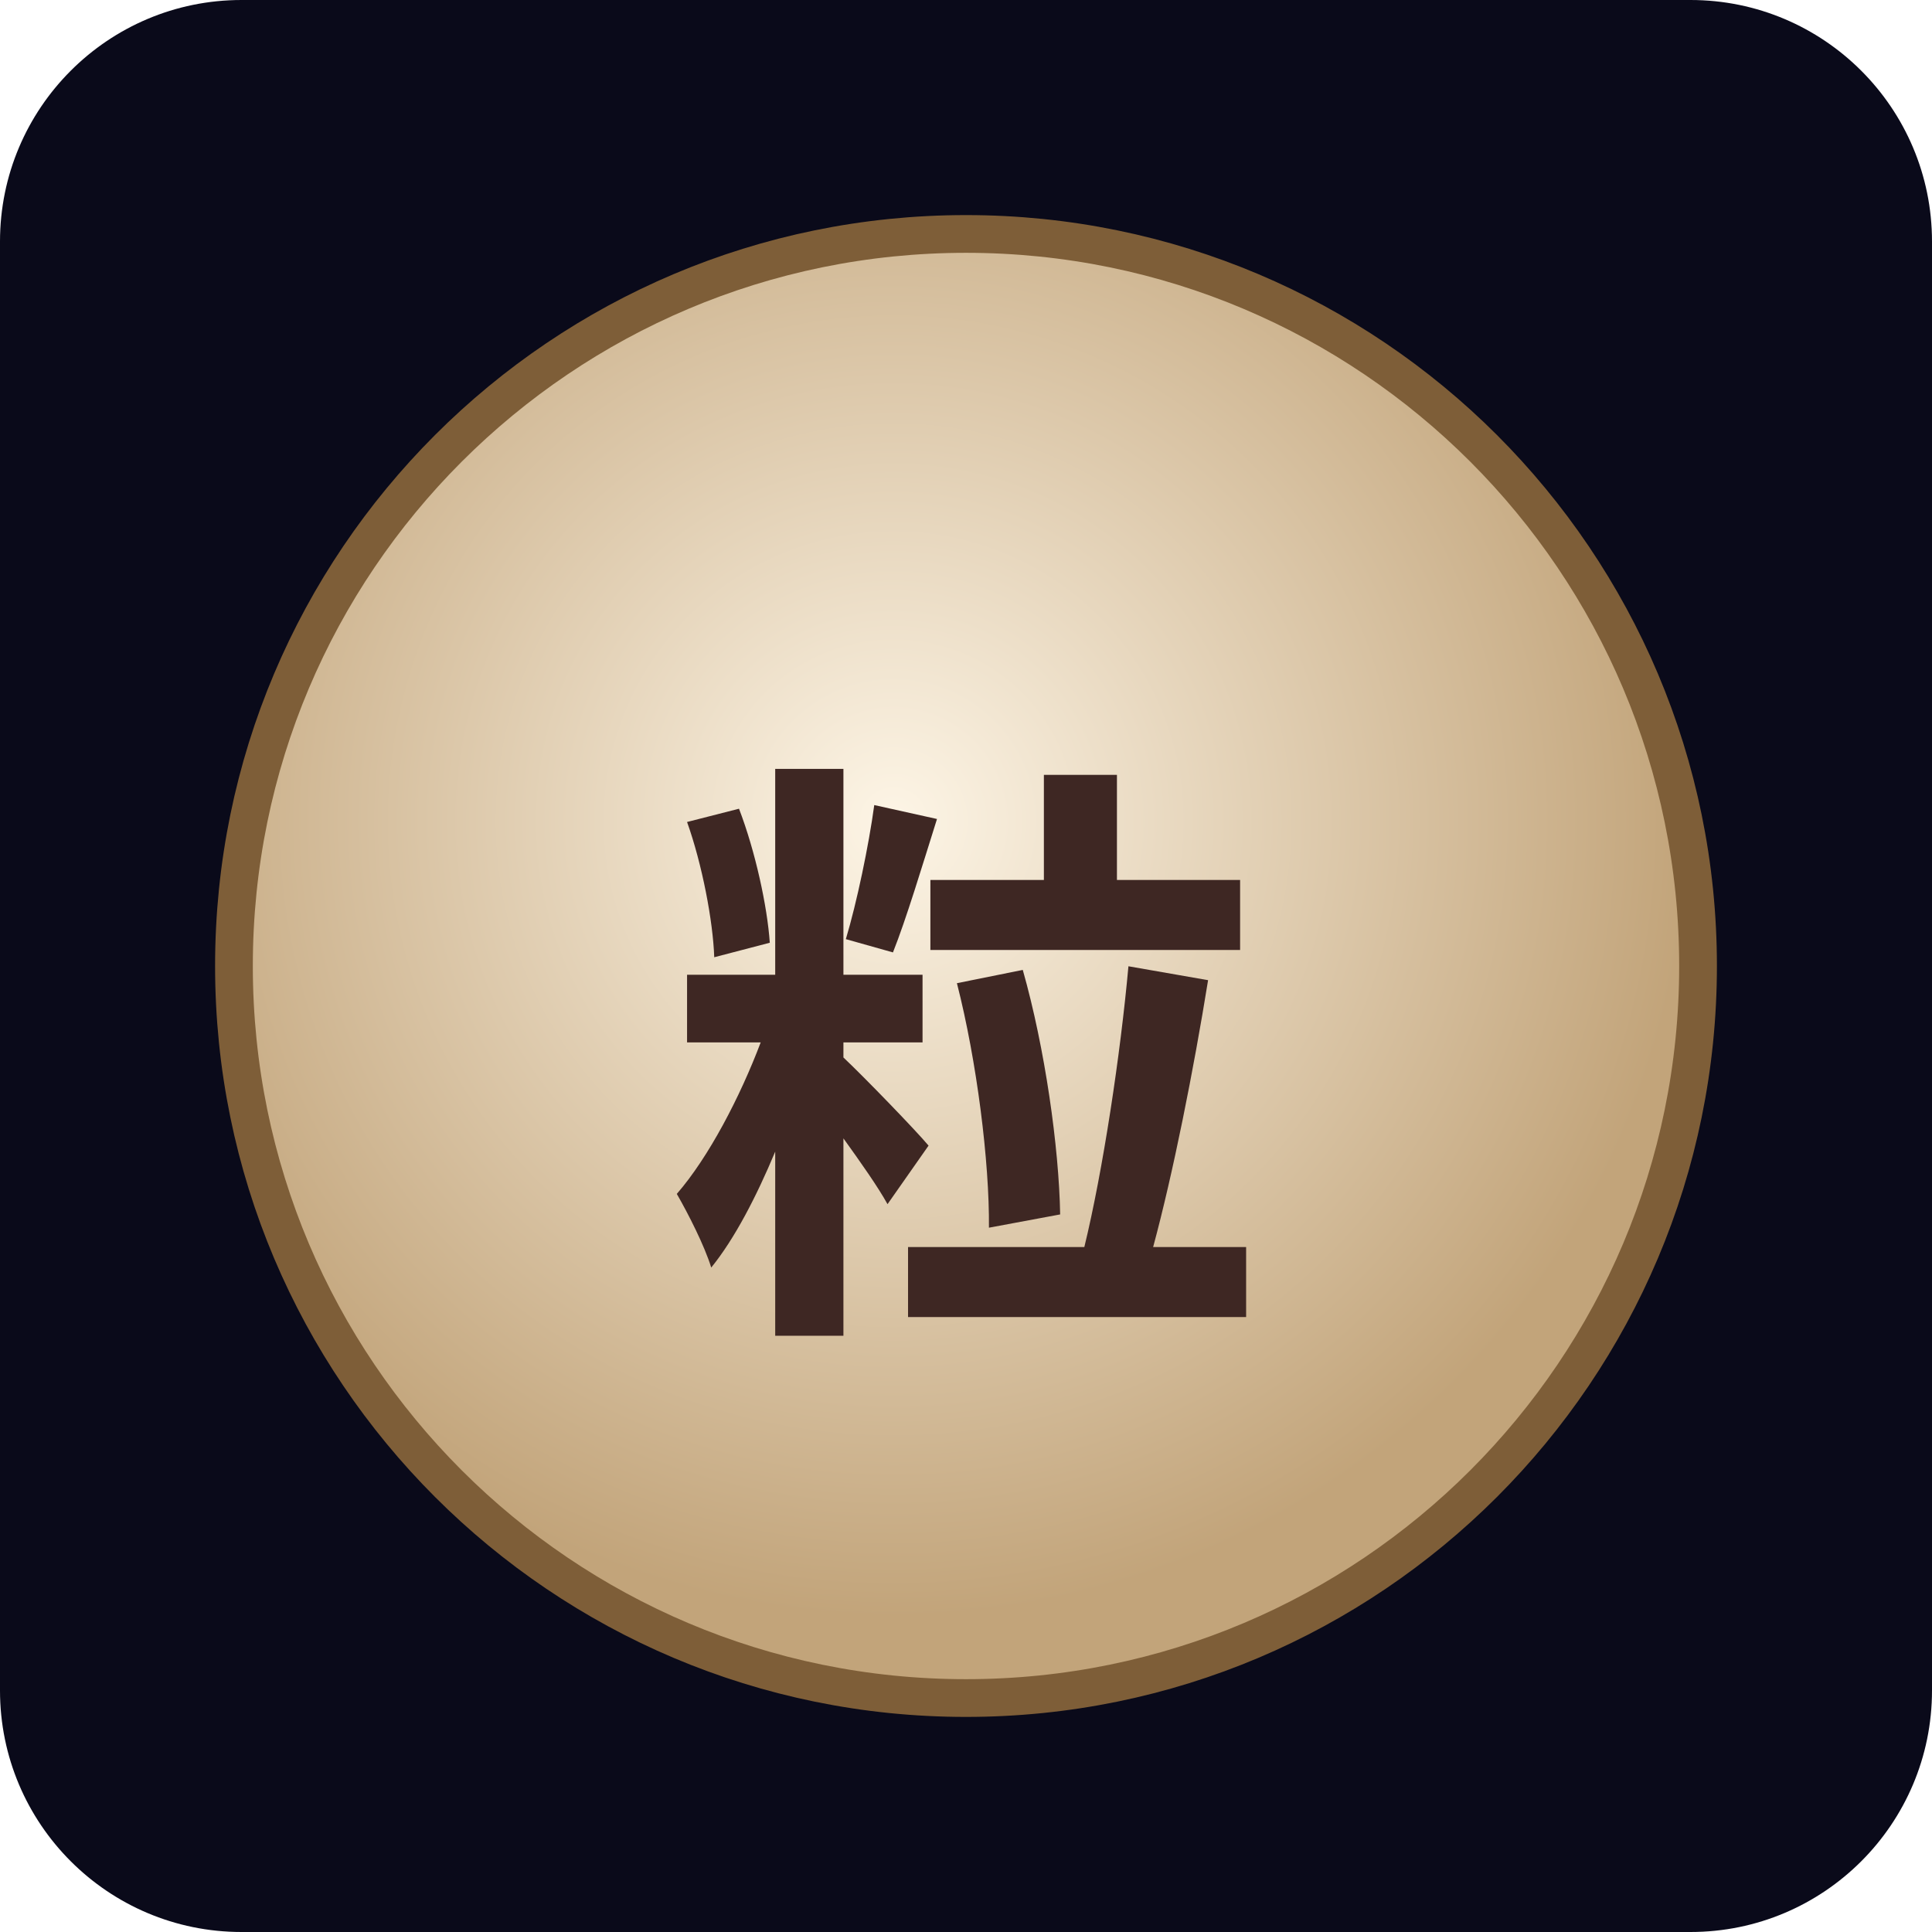
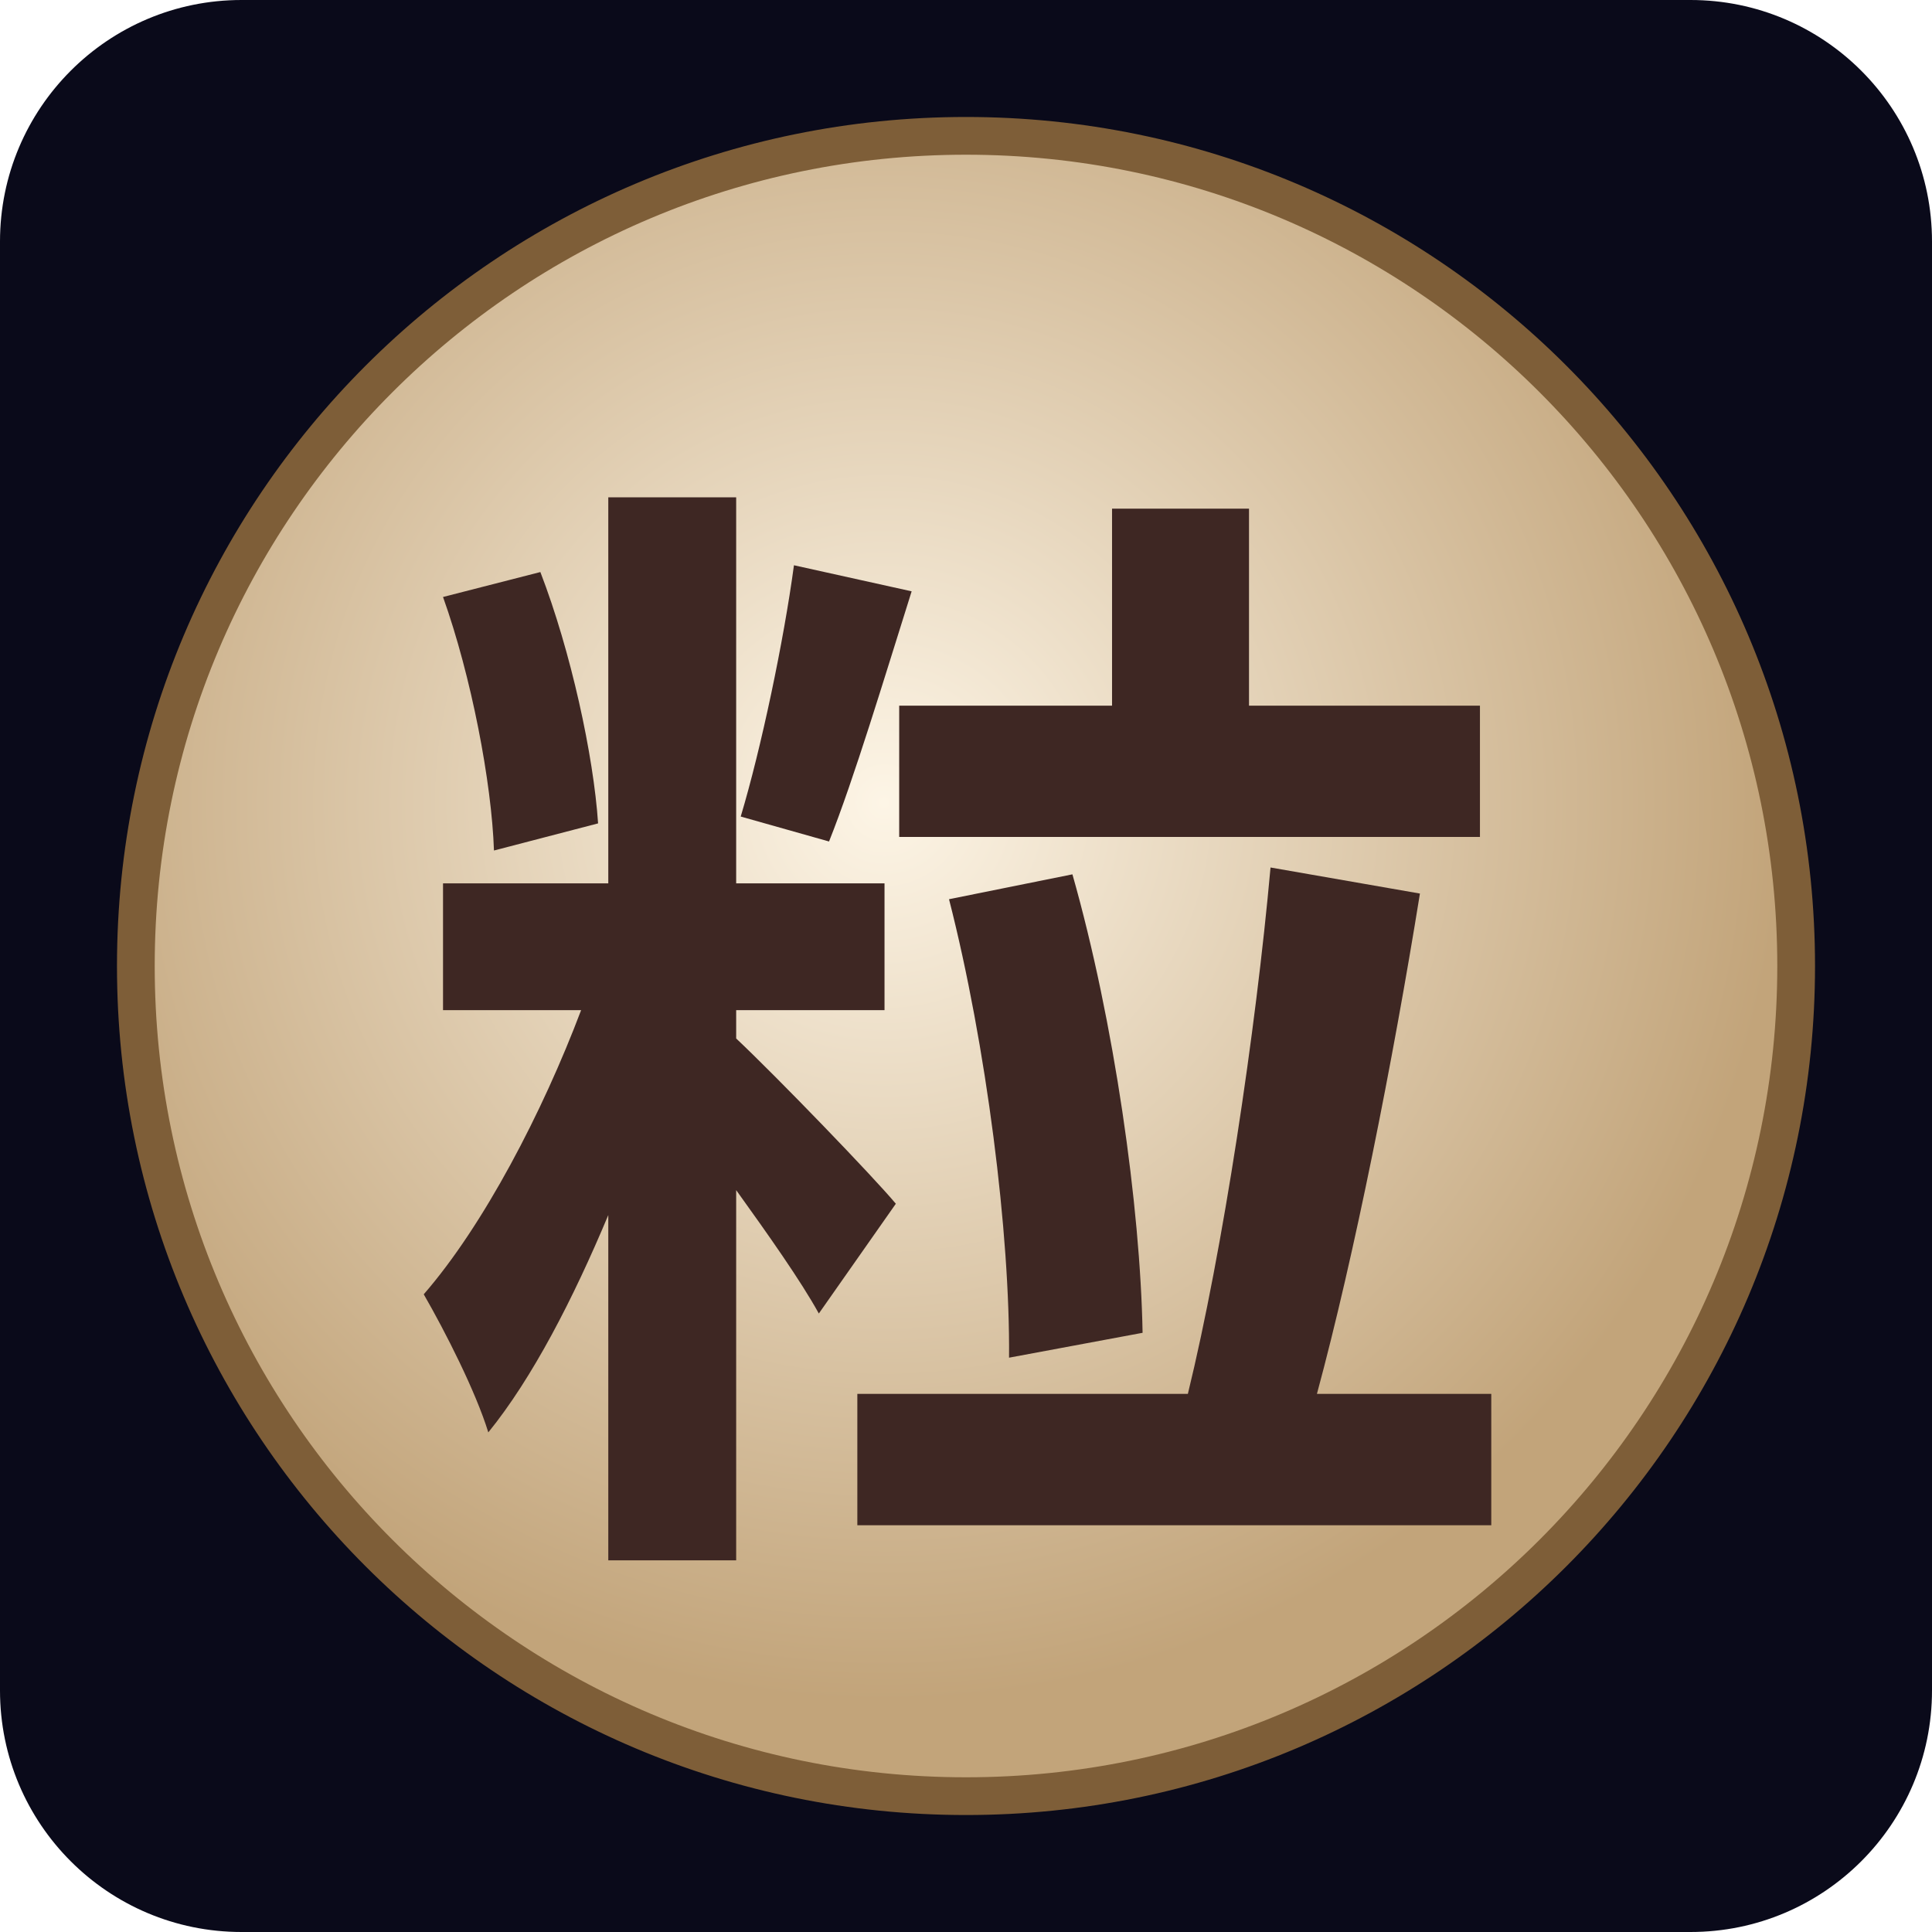
<svg xmlns="http://www.w3.org/2000/svg" width="512" height="512" viewBox="0 0 512 512">
  <rect width="512" height="512" rx="64" fill="#0a0a1a" />
  <defs>
    <radialGradient id="g" cx="0.45" cy="0.4" r="0.55">
      <stop offset="0" stop-color="#FDF5E6" />
      <stop offset="1" stop-color="#C2A47A" />
    </radialGradient>
  </defs>
-   <circle cx="256" cy="256" r="194" fill="url(#g)" stroke="#7E5E38" stroke-width="10" />
-   <text x="256" y="270" text-anchor="middle" dominant-baseline="central" font-family="sans-serif" font-weight="bold" font-size="160" fill="#3E2723">粒</text>
+   <circle cx="256" cy="256" r="220" fill="url(#g)" stroke="#7E5E38" stroke-width="10" />
+   <text x="256" y="256" text-anchor="middle" dominant-baseline="central" font-family="sans-serif" font-weight="bold" font-size="300" fill="#3E2723">粒</text>
</svg>
